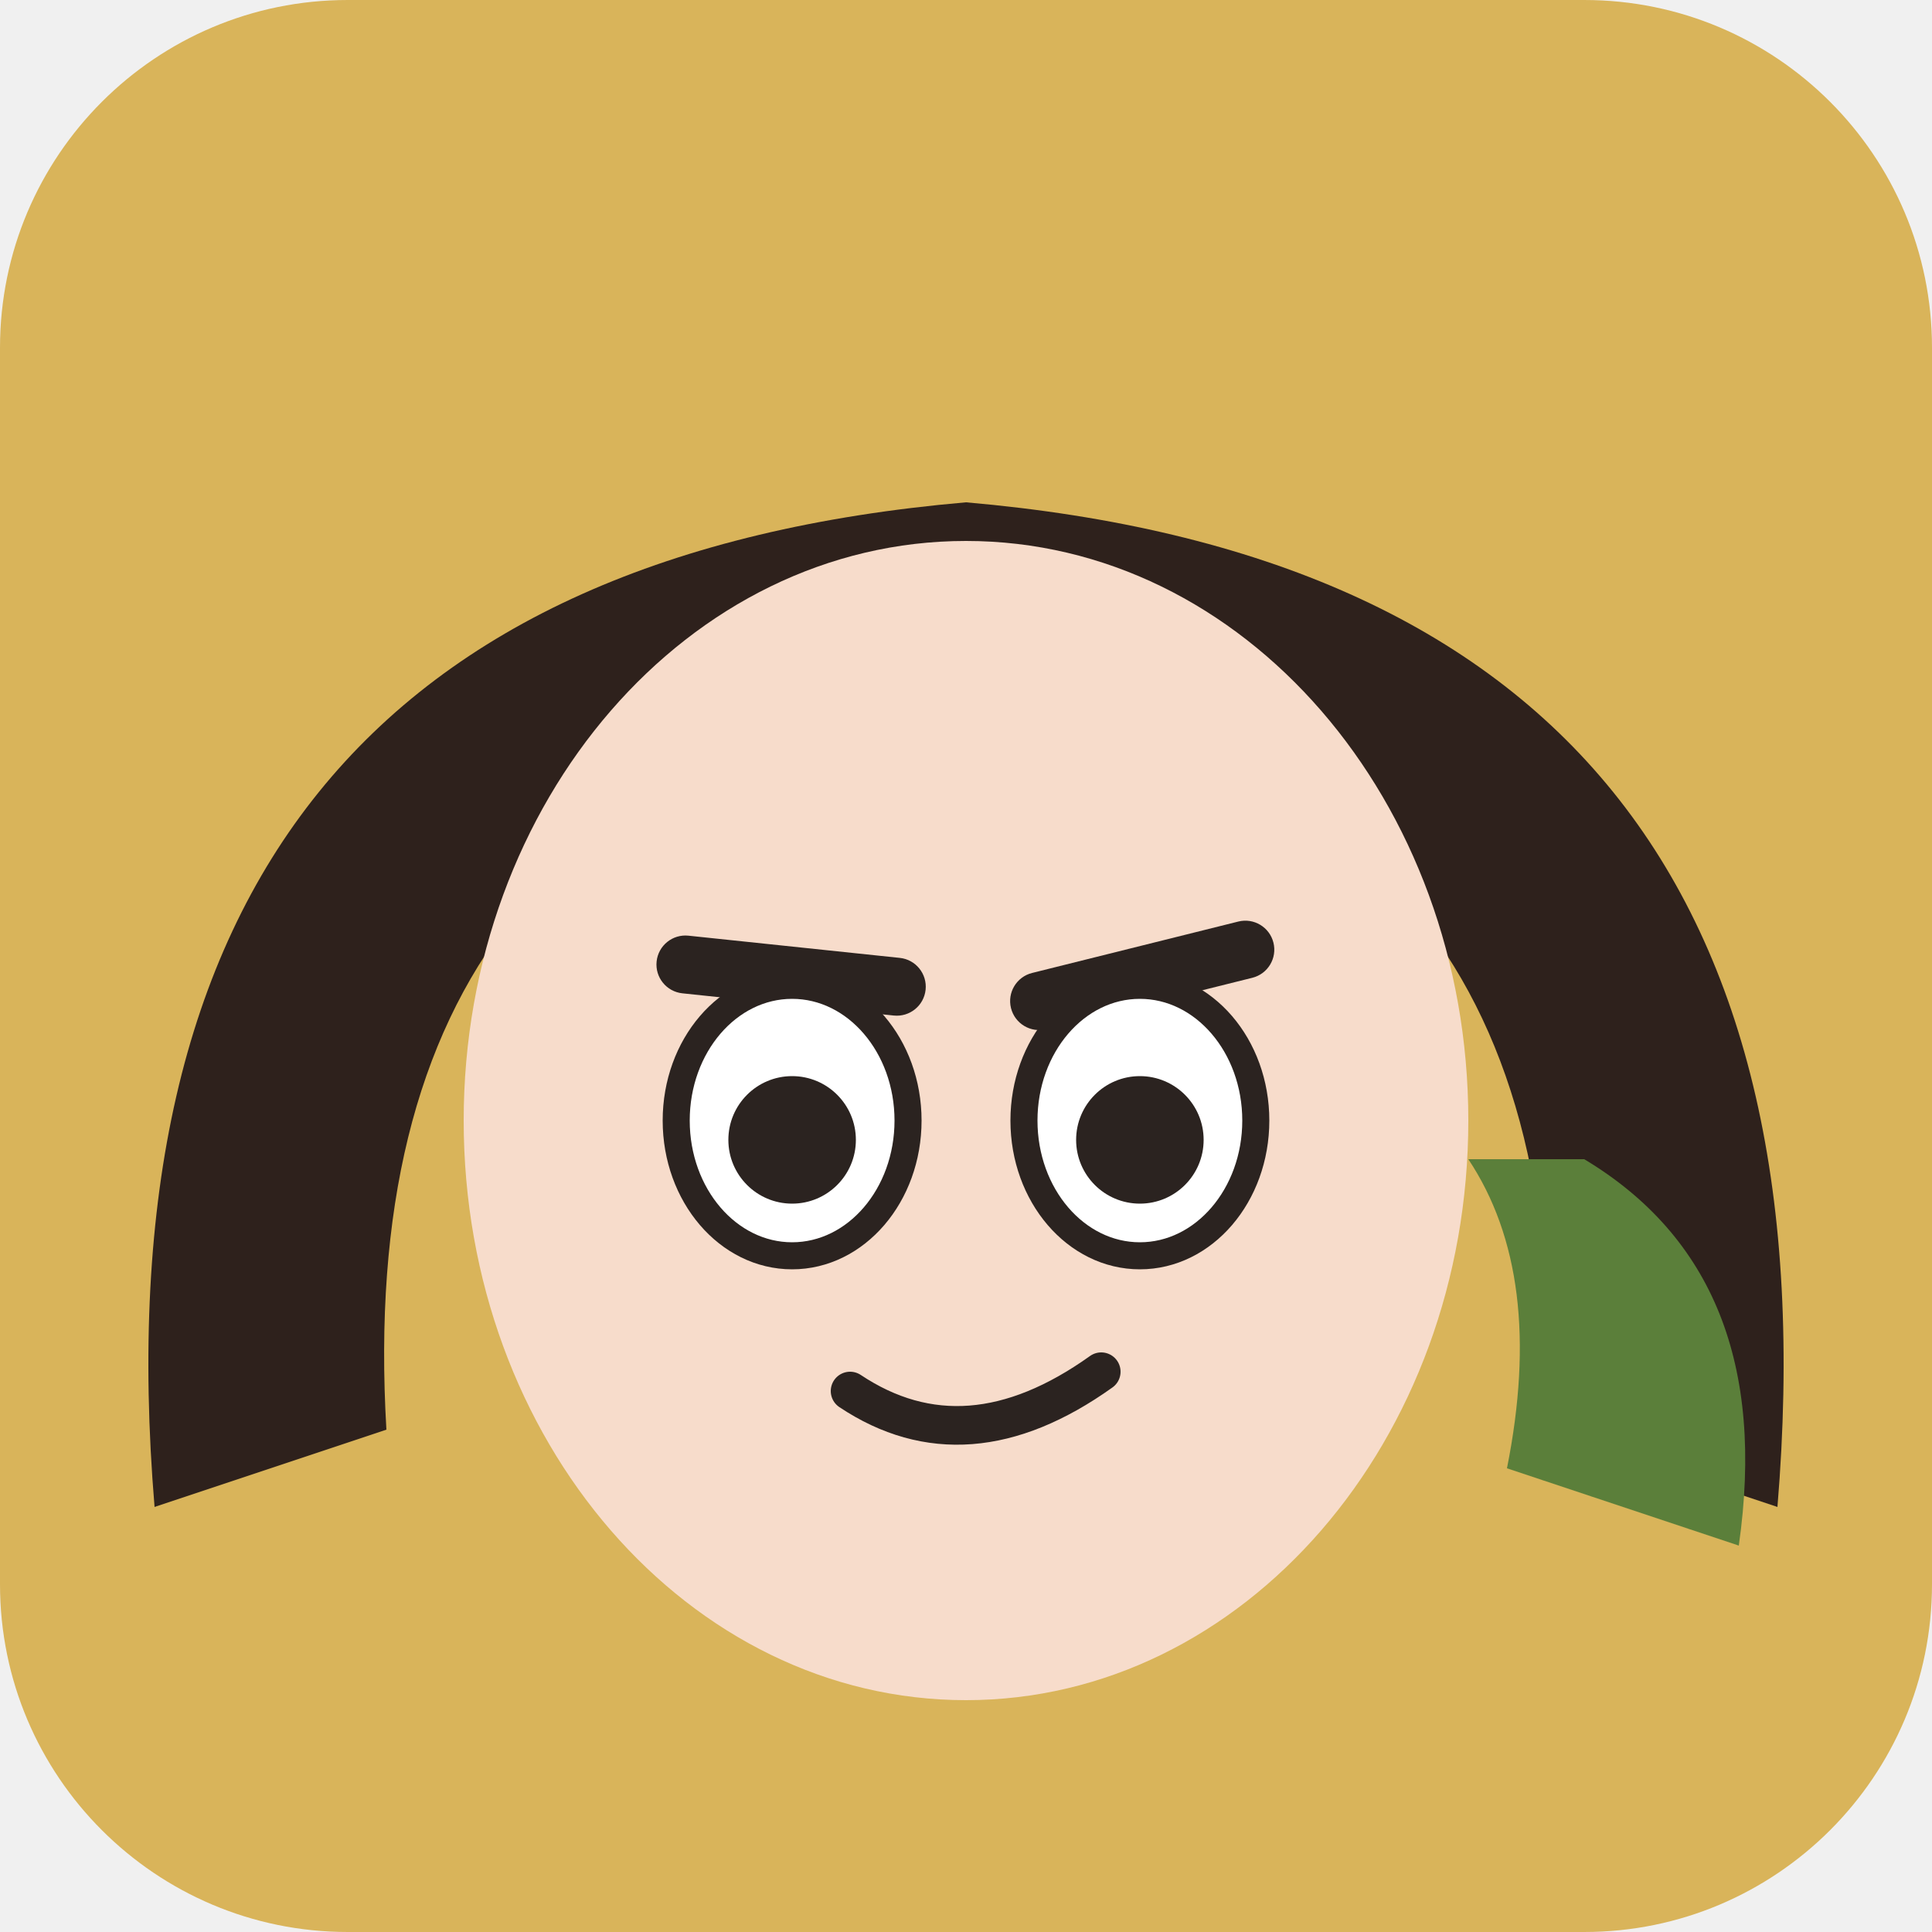
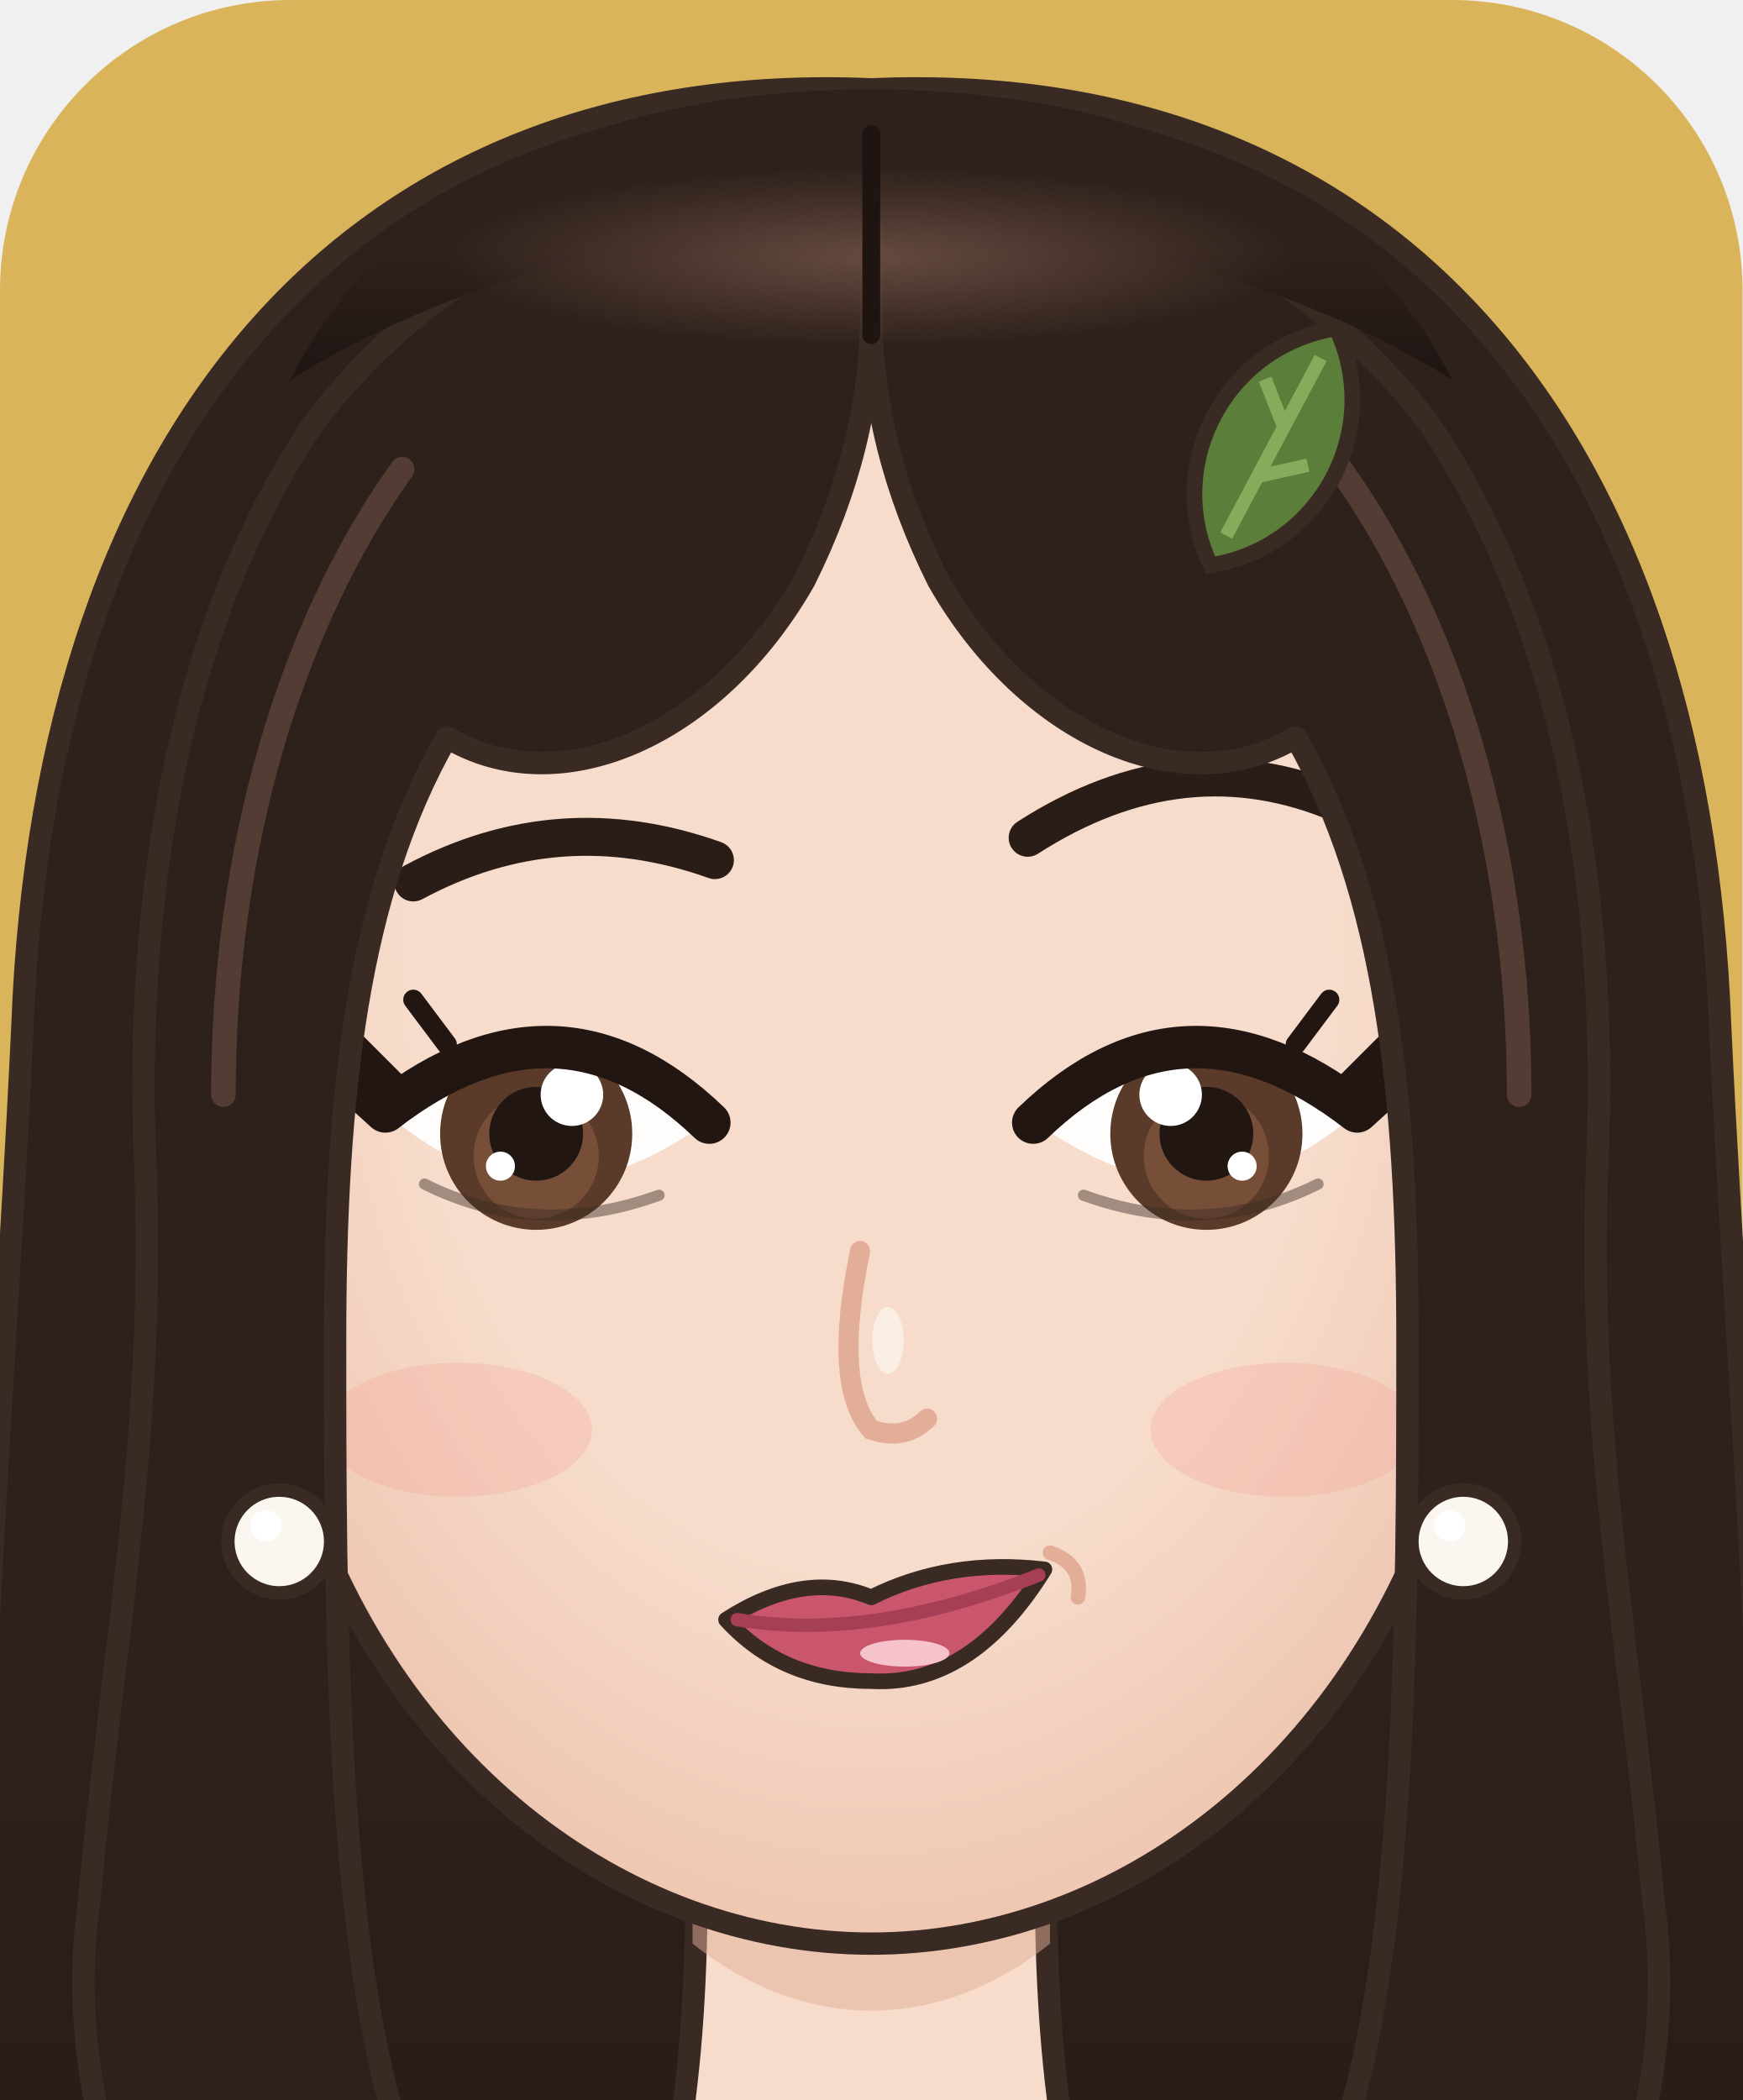
- <svg xmlns="http://www.w3.org/2000/svg" viewBox="0 0 100 100">
-   <rect width="100" height="100" rx="18" fill="#D9B45A" />
-   <path d="M 8 78 Q 4 30 50 26 Q 96 30 92 78 L 80 74 Q 82 40 50 36 Q 18 40 20 74 Z" fill="#2E211C" />
-   <ellipse cx="50" cy="58" rx="26" ry="30" fill="#F7DCCB" />
-   <path d="M 82 60 Q 92 66 90 80 L 78 76 Q 80 66 76 60 Z" fill="#5B7F3A" />
-   <rect x="34" y="49" width="14" height="3" rx="1.5" fill="#2B2320" transform="rotate(6 41 50)" />
-   <rect x="52" y="49" width="14" height="3" rx="1.5" fill="#2B2320" transform="rotate(-14 59 50)" />
-   <ellipse cx="41" cy="58" rx="6" ry="7" fill="#FFFFFF" stroke="#2B2320" stroke-width="1.4" />
-   <ellipse cx="59" cy="58" rx="6" ry="7" fill="#FFFFFF" stroke="#2B2320" stroke-width="1.4" />
-   <circle cx="41" cy="59" r="3.3" fill="#2B2320" />
-   <circle cx="59" cy="59" r="3.3" fill="#2B2320" />
-   <path d="M 44 72 Q 50 76 57 71" fill="none" stroke="#2B2320" stroke-width="2" stroke-linecap="round" />
+ <svg xmlns="http://www.w3.org/2000/svg" viewBox="122 52 156 188">
+   <defs>
+     <linearGradient id="cath1-hair" x1="0" y1="0" x2="0" y2="1">
+       <stop offset="0" stop-color="#2E211C" />
+       <stop offset="0.55" stop-color="#2E211C" />
+       <stop offset="1" stop-color="#1E1512" />
+     </linearGradient>
+     <radialGradient id="cath1-shine" cx="0.5" cy="0.5" r="0.5">
+       <stop offset="0" stop-color="#6B4E42" stop-opacity="0.9" />
+       <stop offset="1" stop-color="#6B4E42" stop-opacity="0" />
+     </radialGradient>
+     <radialGradient id="cath1-face" cx="0.5" cy="0.42" r="0.62">
+       <stop offset="0.6" stop-color="#F7DCCB" />
+       <stop offset="1" stop-color="#EDC3AE" />
+     </radialGradient>
+     <linearGradient id="cath1-olive" x1="0" y1="0" x2="1" y2="1">
+       <stop offset="0" stop-color="#86955F" />
+       <stop offset="0.45" stop-color="#6E7C4B" />
+       <stop offset="1" stop-color="#56623A" />
+     </linearGradient>
+     <linearGradient id="cath1-camel" x1="0" y1="0" x2="1" y2="1">
+       <stop offset="0" stop-color="#DDB47F" />
+       <stop offset="0.45" stop-color="#C99A61" />
+       <stop offset="1" stop-color="#AA7D48" />
+     </linearGradient>
+     <linearGradient id="cath1-blouse" x1="0" y1="0" x2="0" y2="1">
+       <stop offset="0" stop-color="#F7F0E3" />
+       <stop offset="1" stop-color="#E4D8C2" />
+     </linearGradient>
+     <radialGradient id="cath1-pearl" cx="0.35" cy="0.3" r="0.7">
+       <stop offset="0" stop-color="#FFFFFF" />
+       <stop offset="0.6" stop-color="#FBF7F0" />
+       <stop offset="1" stop-color="#DCD3C6" />
+     </radialGradient>
+   </defs>
+   <rect x="122" y="52" width="156" height="188" rx="26" fill="#D9B45A" />
+   <g class="cath-hair-back">
+     <path fill="url(#cath1-hair)" stroke="#3A2A24" stroke-width="2" stroke-linejoin="round" d=" M200 60 C154 58 126 90 124 144 C122 186 118 222 122 252 C126 278 120 296 128 314 L272 314 C280 296 274 278 278 252 C282 222 278 186 276 144 C274 90 246 58 200 60 Z" />
+   </g>
+   <g class="cath-body">
+     <path fill="url(#cath1-blouse)" stroke="#3A2A24" stroke-width="2" stroke-linejoin="round" d="M182 250 C194 256 206 256 218 250 L222 420 L178 420 Z" />
+     <path fill="#F7DCCB" stroke="#3A2A24" stroke-width="1.8" stroke-linejoin="round" d="M181 250 C192 256 208 256 219 250 L200 300 Z" />
+     <path fill="none" stroke="#D4AE58" stroke-width="1.3" d="M183 254 Q200 282 217 254" />
+     <path fill="#5B7F3A" stroke="#3A2A24" stroke-width="0.9" d="M200 274 C195 279 196 286 200 289 C204 286 205 279 200 274 Z" />
+     <path fill="url(#cath1-olive)" stroke="#3A2A24" stroke-width="2" stroke-linejoin="round" d=" M183 250 C160 256 132 262 118 280 C106 296 104 322 106 350 C108 384 118 404 124 424 C128 446 120 472 116 500 L284 500 C280 472 272 446 276 424 C282 404 292 384 294 350 C296 322 294 296 282 280 C268 262 240 256 217 250 L200 404 L183 250 Z" />
+     <path fill="none" stroke="#56623A" stroke-width="2" stroke-linecap="round" d="M136 318 C142 360 142 420 134 500 M264 318 C258 360 258 420 266 500" />
+     <path fill="none" stroke="#56623A" stroke-width="1.6" stroke-linecap="round" d="M176 424 C172 446 174 472 178 500 M224 424 C228 446 226 472 222 500" />
+     <path fill="#86955F" stroke="#3A2A24" stroke-width="1.8" stroke-linejoin="round" d="M183 250 L160 268 L168 282 L158 290 L200 404 Z" />
+     <path fill="#86955F" stroke="#3A2A24" stroke-width="1.8" stroke-linejoin="round" d="M217 250 L240 268 L232 282 L242 290 L200 404 Z" />
+     <circle cx="200" cy="418" r="4.4" fill="#56623A" stroke="#3A2A24" stroke-width="1.3" />
+     <path fill="none" stroke="#56623A" stroke-width="1.6" stroke-linecap="round" d="M186 398 Q200 404 214 398" />
+     <ellipse cx="187" cy="419" rx="8" ry="11" fill="#F7DCCB" stroke="#3A2A24" stroke-width="1.5" transform="rotate(20 187 419)" />
+     <path fill="#F7DCCB" stroke="#3A2A24" stroke-width="1.8" stroke-linejoin="round" d=" M184 406 C192 400 206 400 215 407 C220 412 218 421 210 425 C200 429 189 427 183 421 C179 416 180 409 184 406 Z" />
+     <path fill="none" stroke="#E2AE97" stroke-width="1.1" stroke-linecap="round" d=" M192 406 Q194 413 190 419 M199 405 Q201 413 197 421 M206 406 Q208 414 204 422" />
+     <path fill="#EDC3AE" stroke="#3A2A24" stroke-width="1.4" stroke-linejoin="round" d="M211 408 C216 410 217 416 212 419 C209 416 208 411 211 408 Z" />
+   </g>
+   <g class="cath-head">
+     <path fill="#F7DCCB" stroke="#3A2A24" stroke-width="2" stroke-linejoin="round" d="M184 206 C185 228 184 242 180 256 L220 256 C216 242 215 228 216 206 Z" />
+     <path fill="#E2AE97" opacity="0.5" d="M184 212 C194 226 206 226 216 212 L216 226 C206 234 194 234 184 226 Z" />
+     <path fill="url(#cath1-face)" stroke="#3A2A24" stroke-width="2" stroke-linejoin="round" d=" M200 226 C178 226 156 210 148 182 C142 160 141 128 150 104 C160 80 180 70 200 70 C220 70 240 80 250 104 C259 128 258 160 252 182 C244 210 222 226 200 226 Z" />
+     <g class="cath-features">
+       <ellipse cx="163" cy="180" rx="12" ry="6" fill="#F29A93" opacity="0.26" />
+       <ellipse cx="237" cy="180" rx="12" ry="6" fill="#F29A93" opacity="0.26" />
+       <g class="cath-eye">
+         <path fill="#FFFDFB" d="M184.5 153 Q172.0 142 157.0 152 Q170.0 163 184.5 153 Z" />
+         <circle cx="170.0" cy="153.5" r="8.6" fill="#5A3A28" />
+         <circle cx="170.0" cy="155.5" r="5.6" fill="#8A5E42" opacity="0.6" />
+         <circle cx="170.0" cy="153.5" r="4.2" fill="#221613" />
+         <circle cx="173.2" cy="150" r="2.8" fill="#FFFFFF" />
+         <circle cx="166.8" cy="156.4" r="1.3" fill="#FFFFFF" />
+         <path fill="none" stroke="#221613" stroke-width="3.8" stroke-linecap="round" stroke-linejoin="round" d="M185.5 152.5 Q172.0 139.5 156.5 151.5 L151.0 146.5" />
+         <path fill="none" stroke="#221613" stroke-width="1.8" stroke-linecap="round" d="M162.0 145.5 L159.0 141.5 M157.5 149 L154.0 145.5" />
+         <path fill="none" stroke="#3A2A24" stroke-width="1" stroke-linecap="round" opacity="0.45" d="M181.0 159 Q170.0 163 160.0 158" />
+         <path class="cath-lids" opacity="0" fill="#EDC3AE" stroke="#221613" stroke-width="2.4" d="M186.0 153 Q172.0 139 156.0 152 Q170.0 163.5 186.0 153 Z" />
+       </g>
+       <g class="cath-eye">
+         <path fill="#FFFDFB" d="M215.5 153 Q228.0 142 243.0 152 Q230.0 163 215.5 153 Z" />
+         <circle cx="230.0" cy="153.5" r="8.6" fill="#5A3A28" />
+         <circle cx="230.0" cy="155.5" r="5.6" fill="#8A5E42" opacity="0.6" />
+         <circle cx="230.0" cy="153.5" r="4.2" fill="#221613" />
+         <circle cx="226.8" cy="150" r="2.8" fill="#FFFFFF" />
+         <circle cx="233.2" cy="156.4" r="1.3" fill="#FFFFFF" />
+         <path fill="none" stroke="#221613" stroke-width="3.8" stroke-linecap="round" stroke-linejoin="round" d="M214.5 152.5 Q228.0 139.5 243.5 151.5 L249.0 146.5" />
+         <path fill="none" stroke="#221613" stroke-width="1.8" stroke-linecap="round" d="M238.0 145.5 L241.0 141.5 M242.5 149 L246.0 145.5" />
+         <path fill="none" stroke="#3A2A24" stroke-width="1" stroke-linecap="round" opacity="0.45" d="M219.0 159 Q230.0 163 240.0 158" />
+         <path class="cath-lids" opacity="0" fill="#EDC3AE" stroke="#221613" stroke-width="2.4" d="M214.0 153 Q228.0 139 244.0 152 Q230.0 163.5 214.0 153 Z" />
+       </g>
+       <path fill="none" stroke="#2A1D18" stroke-width="3.4" stroke-linecap="round" d="M159 131 Q172 124 186 129" />
+       <path fill="none" stroke="#2A1D18" stroke-width="3.4" stroke-linecap="round" d="M214 127 Q228 118 242 124" />
+       <path fill="none" stroke="#E2AE97" stroke-width="1.8" stroke-linecap="round" d="M199 164 Q196.5 176 200 180 Q203 181 205 179" />
+       <ellipse cx="201.5" cy="172" rx="1.4" ry="3" fill="#FFFFFF" opacity="0.5" />
+       <path fill="#C9566B" stroke="#3A2A24" stroke-width="1.4" stroke-linejoin="round" d="M187 197 Q194 192.5 200 195 Q207 191.5 215.5 192.5 Q209 203 200 202.5 Q192 202.5 187 197 Z" />
+       <path fill="none" stroke="#A63F55" stroke-width="1.2" stroke-linecap="round" d="M188 197 Q200 199 215 193" />
+       <ellipse cx="203" cy="200" rx="4" ry="1.2" fill="#F6C3CC" />
+       <path fill="none" stroke="#E2AE97" stroke-width="1.3" stroke-linecap="round" d="M216 191 Q219 192 218.5 195" />
+     </g>
+     <g class="cath-hair-front">
+       <path fill="url(#cath1-hair)" stroke="#3A2A24" stroke-width="2" stroke-linejoin="round" d=" M200.0 66 C182.0 66 162.0 74 150.0 90 C138.0 108 134.0 132 135.0 156 C136.0 180 132.0 200 130.0 222 C126.0 250 146.0 268 144.0 296 C142.0 322 158.0 340 152.0 368 C148.0 390 160.0 408 154.0 430 C170.0 420 176.0 402 172.0 382 C168.0 360 178.0 340 170.0 314 C162.0 290 168.0 270 158.0 244 C152.0 226 152.0 196 152.0 172 C152.0 150 154.0 132 162.0 118 C172.0 124 186.0 118 194.0 104 C198.0 96 200.0 88 200.0 80 Z" />
+       <path fill="none" stroke="#6B4E42" stroke-width="2.2" stroke-linecap="round" opacity="0.6" d="M158.0 94 C148.0 108 142.0 128 142.0 150 M146.0 280 C152.0 300 152.0 318 160.0 338 M160.0 372 C164.0 388 162.0 400 160.0 412" />
+       <path fill="url(#cath1-hair)" stroke="#3A2A24" stroke-width="2" stroke-linejoin="round" d=" M200.0 66 C218.0 66 238.0 74 250.0 90 C262.0 108 266.0 132 265.0 156 C264.0 180 268.0 200 270.0 222 C274.0 250 254.0 268 256.0 296 C258.0 322 242.0 340 248.0 368 C252.0 390 240.0 408 246.0 430 C230.0 420 224.0 402 228.0 382 C232.0 360 222.0 340 230.0 314 C238.0 290 232.0 270 242.0 244 C248.0 226 248.0 196 248.0 172 C248.0 150 246.0 132 238.0 118 C228.0 124 214.0 118 206.0 104 C202.0 96 200.0 88 200.0 80 Z" />
+       <path fill="none" stroke="#6B4E42" stroke-width="2.2" stroke-linecap="round" opacity="0.6" d="M242.0 94 C252.0 108 258.0 128 258.0 150 M254.0 280 C248.0 300 248.0 318 240.0 338 M240.0 372 C236.0 388 238.0 400 240.0 412" />
+       <path fill="url(#cath1-hair)" d="M200 60 C174 60 156 70 148 86 C164 76 184 72 200 72 C216 72 236 76 252 86 C244 70 226 60 200 60 Z" />
+       <ellipse cx="200" cy="75" rx="38" ry="8" fill="url(#cath1-shine)" />
+       <path fill="none" stroke="#1E1512" stroke-width="1.6" stroke-linecap="round" d="M200 64 L200 82" />
+     </g>
+     <circle cx="147" cy="190" r="4.6" fill="#FBF7F0" stroke="#3A2A24" stroke-width="1.2" />
+     <circle cx="145.8" cy="188.6" r="1.4" fill="#FFFFFF" />
+     <circle cx="253" cy="190" r="4.6" fill="#FBF7F0" stroke="#3A2A24" stroke-width="1.2" />
+     <circle cx="251.8" cy="188.6" r="1.4" fill="#FFFFFF" />
+     <g transform="translate(236 92) rotate(28)">
+       <path fill="#5B7F3A" stroke="#3A2A24" stroke-width="1.4" d="M0 -12 C-8 -6 -8 6 0 12 C8 6 8 -6 0 -12 Z" />
+       <path fill="none" stroke="#86AC5B" stroke-width="1.2" d="M0 -9 L0 9 M0 -2 L-3.5 -5 M0 3 L3.5 0" />
+     </g>
+   </g>
</svg>
